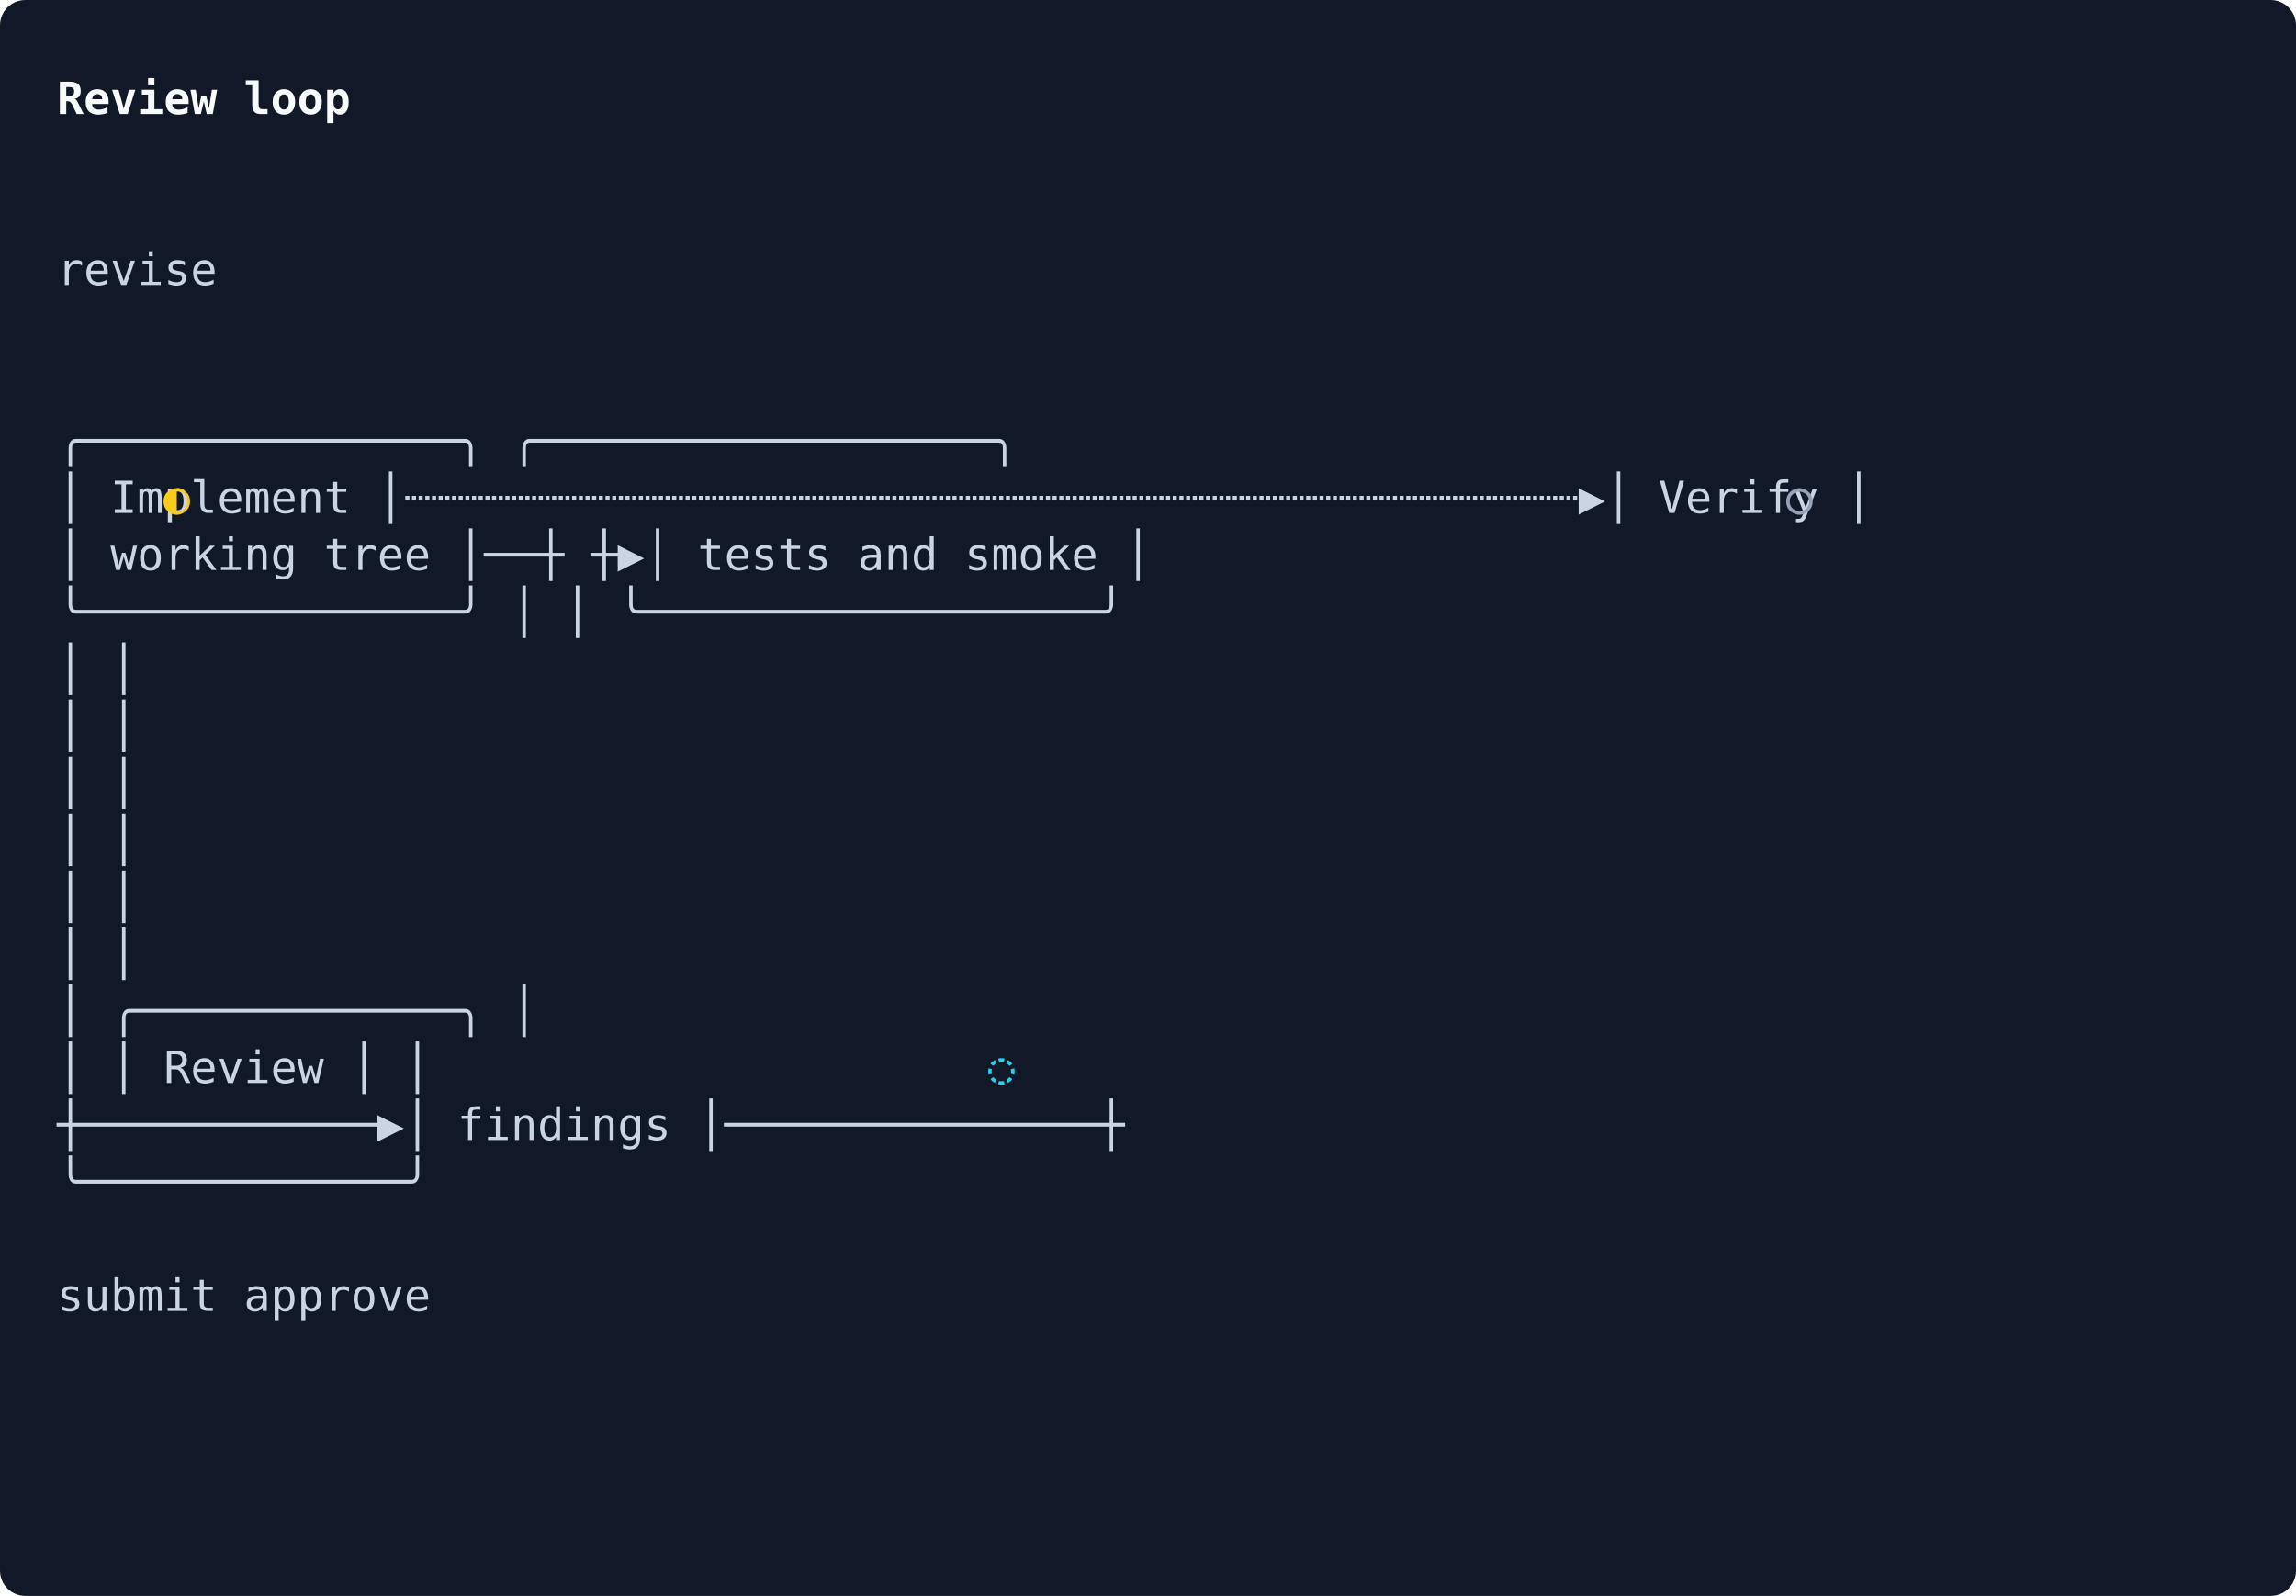
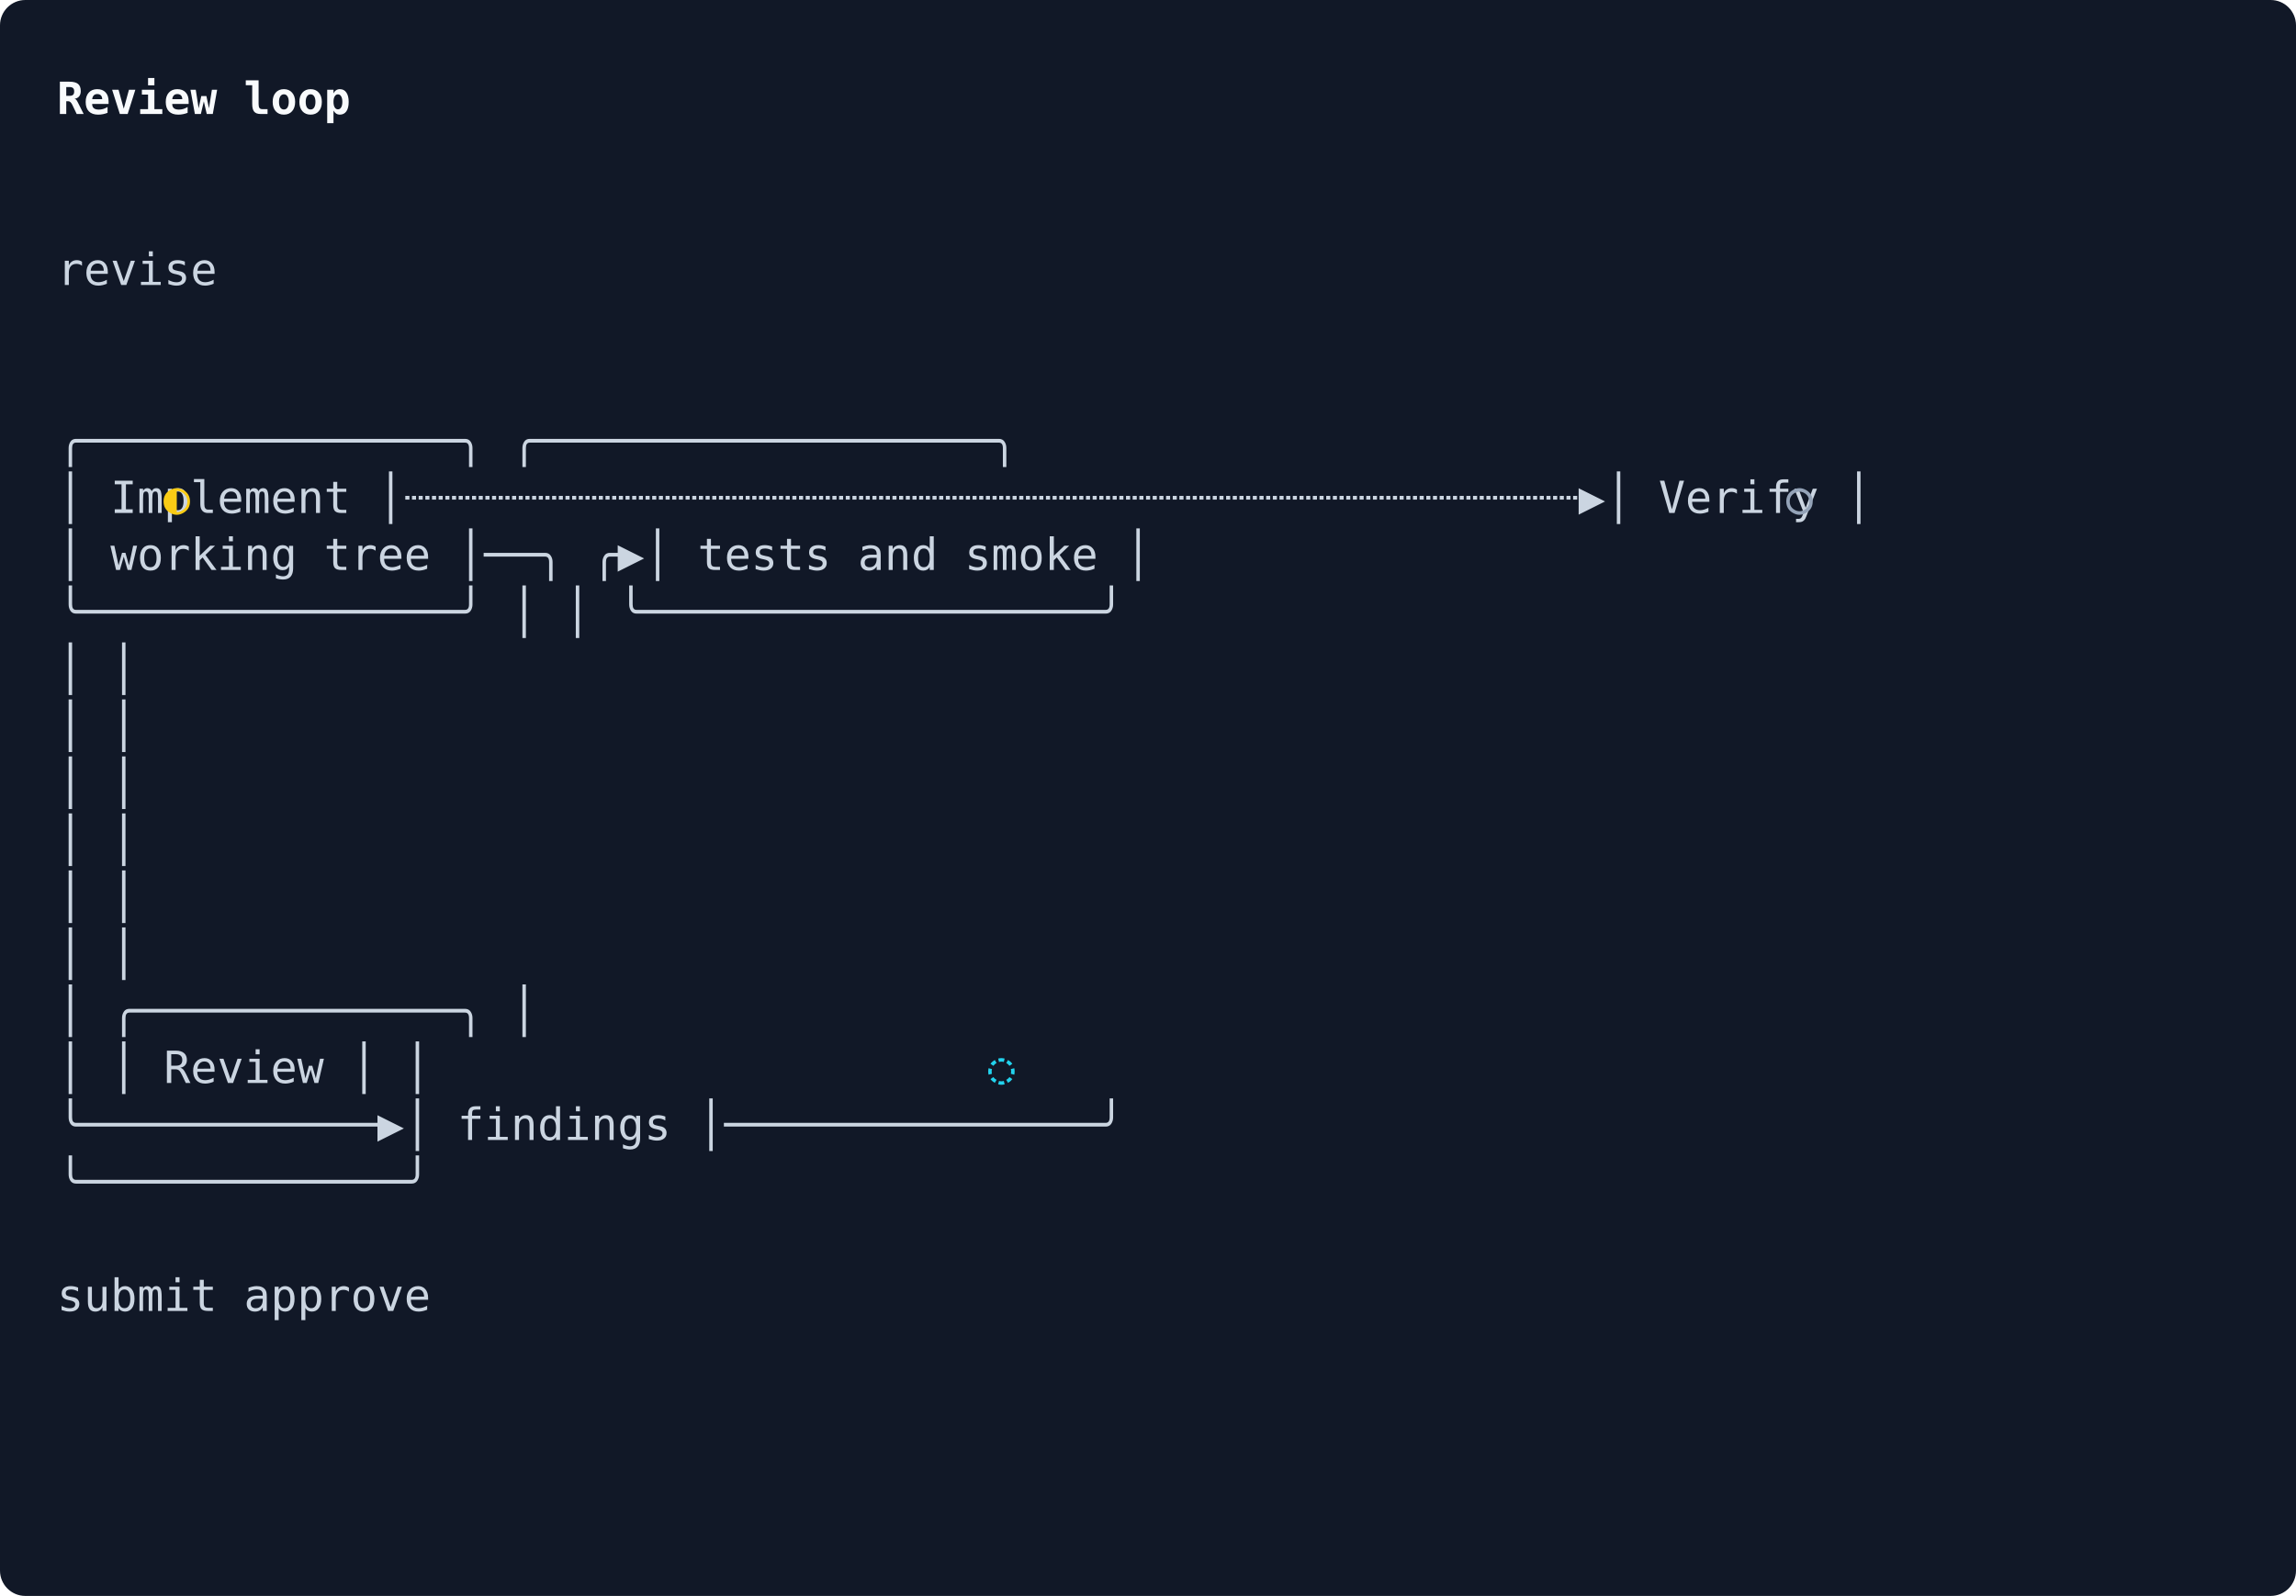
<svg xmlns="http://www.w3.org/2000/svg" width="725" height="504" viewBox="0 0 725 504" role="img" aria-label="Review loop">
  <rect width="100%" height="100%" rx="8" fill="#111827" />
  <text x="18" y="36" class="title">Review loop</text>
  <style>
    .title { fill: #f8fafc; font: 700 14px ui-monospace, SFMono-Regular, Menlo, Consolas, monospace; }
    .graph, .marker { font: 14px ui-monospace, SFMono-Regular, Menlo, Consolas, monospace; white-space: pre; }
    .graph { fill: #cbd5e1; }
    .marker { font-weight: 700; }
  </style>
  <text x="18" y="54" class="graph"> </text>
  <text x="18" y="72" class="graph"> </text>
  <text x="18" y="90" class="graph">                                     revise</text>
  <text x="18" y="108" class="graph"> </text>
  <text x="18" y="126" class="graph"> </text>
  <text x="18" y="144" class="graph">  ╭──────────────╮                                             ╭─────────────────╮</text>
  <text x="18" y="162" class="graph">  │   Implement  │┈┈┈┈┈┈┈┈┈┈┈┈┈┈┈┈┈┈┈┈┈┈┈┈┈┈┈┈┈┈┈┈┈┈┈┈┈┈┈┈┈┈┈┈▶│   Verify        │</text>
-   <text x="18" y="180" class="graph">  │ working tree │──┼                                        ┼▶│ tests and smoke │</text>
+   <text x="18" y="180" class="graph">  │ working tree │──╮                                        ╭▶│ tests and smoke │</text>
  <text x="18" y="198" class="graph">  ╰──────────────╯  │                                        │ ╰─────────────────╯</text>
  <text x="18" y="216" class="graph">                    │                                        │</text>
  <text x="18" y="234" class="graph">                    │                                        │</text>
  <text x="18" y="252" class="graph">                    │                                        │</text>
  <text x="18" y="270" class="graph">                    │                                        │</text>
  <text x="18" y="288" class="graph">                    │                                        │</text>
  <text x="18" y="306" class="graph">                    │                                        │</text>
  <text x="18" y="324" class="graph">                    │            ╭────────────╮              │</text>
  <text x="18" y="342" class="graph">                    │            │   Review   │              │</text>
-   <text x="18" y="360" class="graph">                    ┼───────────▶│ findings   │──────────────┼</text>
+   <text x="18" y="360" class="graph">                    ╰───────────▶│ findings   │──────────────╯</text>
  <text x="18" y="378" class="graph">                                 ╰────────────╯</text>
  <text x="18" y="396" class="graph"> </text>
  <text x="18" y="414" class="graph">                       submit                      approve</text>
  <text x="18" y="432" class="graph"> </text>
  <text x="18" y="450" class="graph"> </text>
  <text x="18" y="468" class="graph"> </text>
  <text x="51.6" y="162" class="marker" fill="#facc15">◐</text>
  <text x="312" y="342" class="marker" fill="#22d3ee">◌</text>
  <text x="564" y="162" class="marker" fill="#94a3b8">○</text>
</svg>
